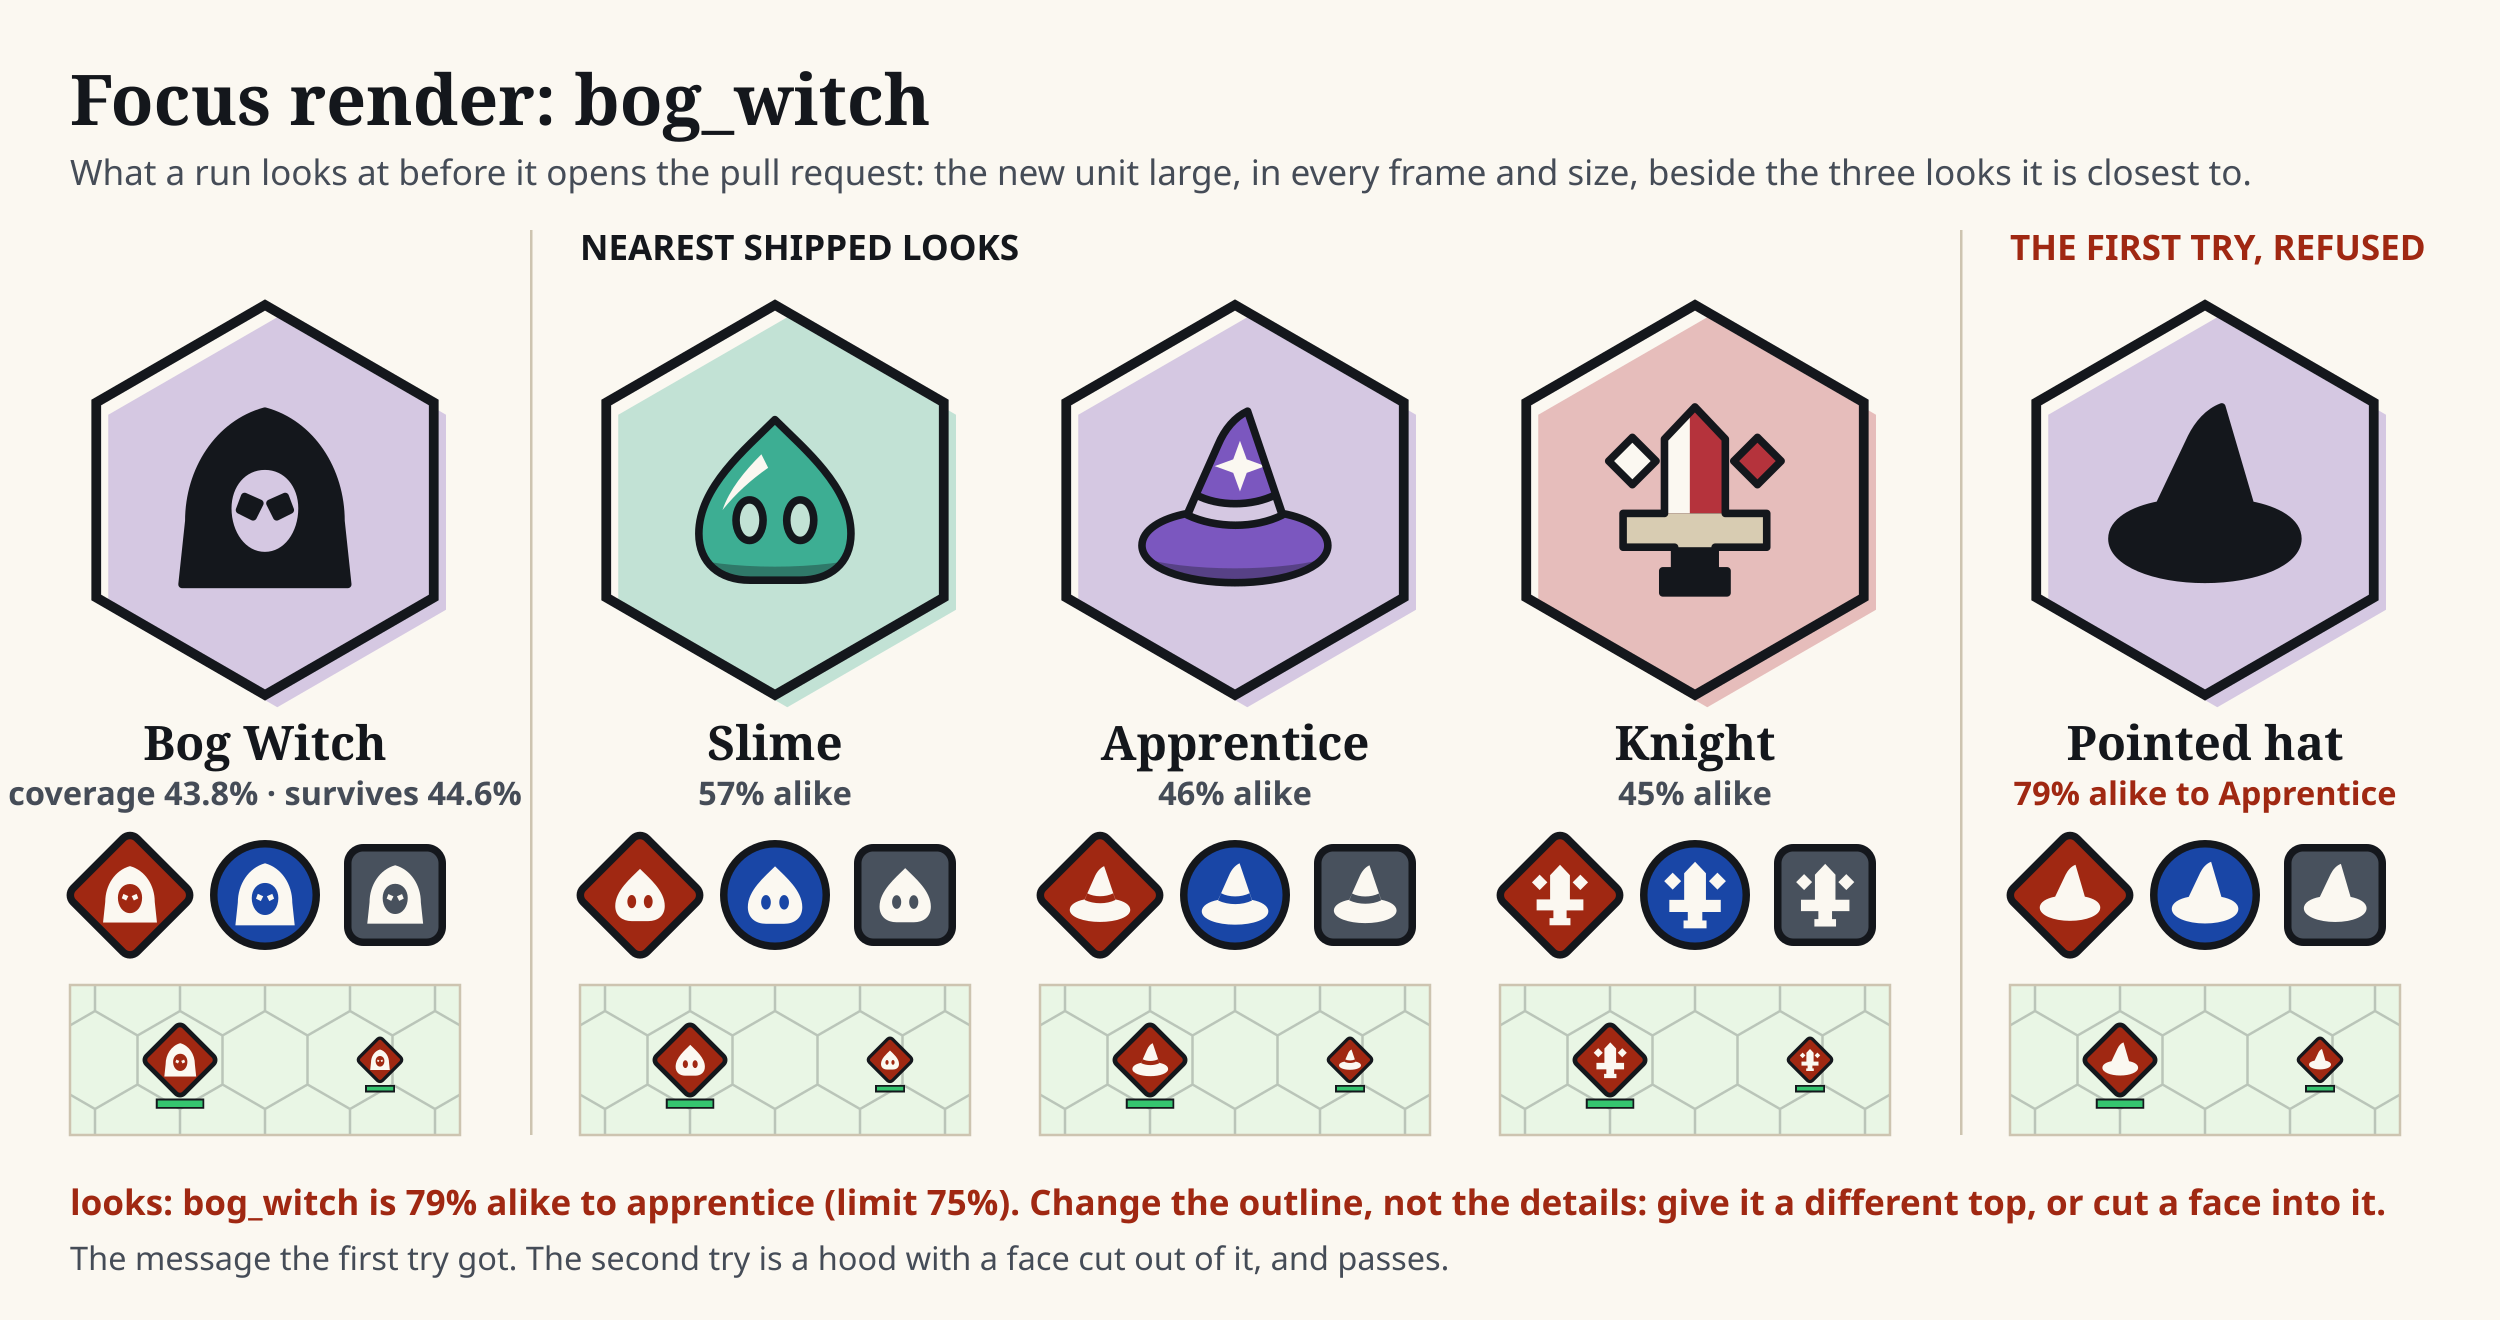
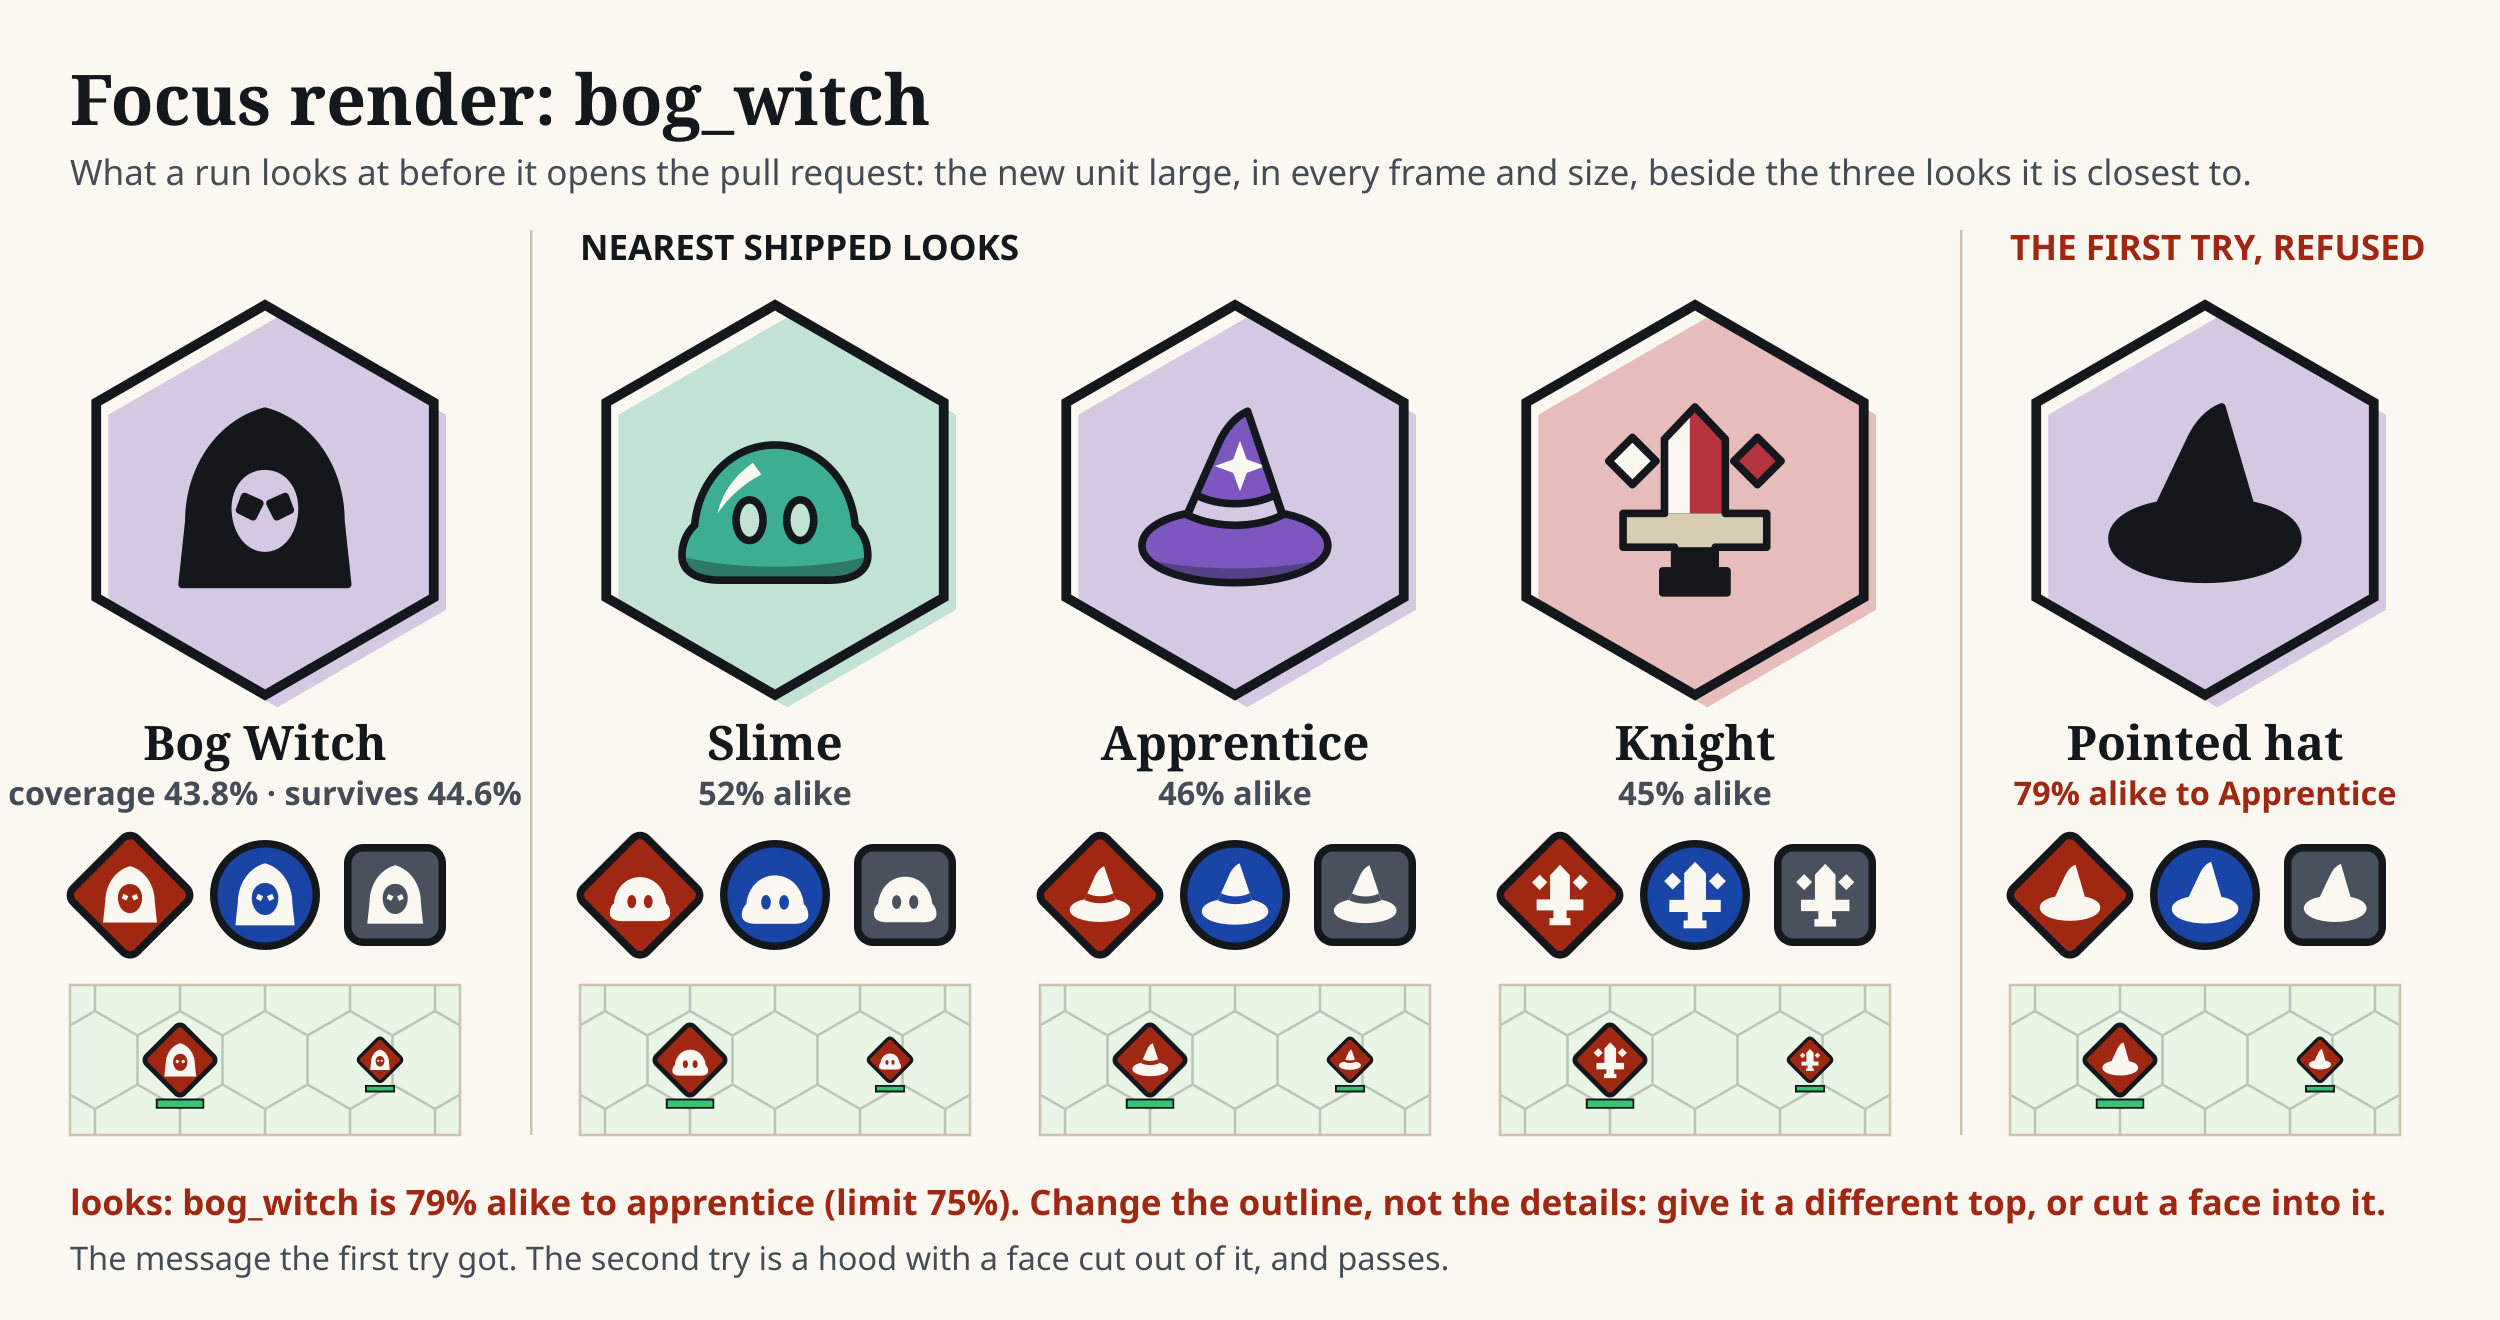
<svg xmlns="http://www.w3.org/2000/svg" width="1000" height="528" viewBox="0 0 1000 528">
  <style>.s{font-family:serif;font-weight:700}.b{font-family:sans-serif}.m{font-family:sans-serif;font-weight:500}.h{font-family:sans-serif;font-weight:700;font-stretch:condensed;font-variant-numeric:tabular-nums}.i{font-family:serif;font-style:italic}</style>
  <rect width="1000" height="528" fill="#FBF8F1" />
  <text x="28" y="50" class="s" font-size="28" fill="#14171C">Focus render: bog_witch</text>
  <text x="28" y="74" class="b" font-size="14" fill="#454C57">What a run looks at before it opens the pull request: the new unit large, in every frame and size, beside the three looks it is closest to.</text>
  <path d="M178.4 243.9L178.4 165.9L110.9 126.9L43.3 165.9L43.3 243.9L110.9 282.9Z" fill="#D5C8E2" />
  <g transform="translate(65.4 159.4) scale(3.38)">
    <path d="M12 1.5 C17.5 3 21 8.5 21 14.5 L21.8 22 L2.2 22 L3 14.5 C3 8.5 6.5 3 12 1.5 Z M12 8 C14.6 8 16.4 10.2 16.4 13 C16.4 16 14.6 18.6 12 18.6 C9.4 18.6 7.6 16 7.6 13 C7.6 10.2 9.4 8 12 8 Z M9.6 11.6 L11.4 12.4 L10.6 14 L9 13.2 Z M14.4 11.6 L15 13.2 L13.4 14 L12.6 12.4 Z" fill="#14171C" fill-rule="evenodd" />
    <path d="M12 1.5 C17.5 3 21 8.5 21 14.5 L21.8 22 L2.2 22 L3 14.5 C3 8.5 6.5 3 12 1.5 Z M12 8 C14.6 8 16.4 10.2 16.4 13 C16.4 16 14.6 18.6 12 18.6 C9.4 18.6 7.6 16 7.6 13 C7.6 10.2 9.4 8 12 8 Z M9.6 11.6 L11.4 12.4 L10.6 14 L9 13.2 Z M14.4 11.6 L15 13.2 L13.4 14 L12.6 12.4 Z" fill="none" stroke="#14171C" stroke-width=".9" stroke-linejoin="round" />
  </g>
  <path d="M173.5 239L173.5 161L106 122L38.5 161L38.5 239L106 278Z" fill="none" stroke="#14171C" stroke-width="3.9" />
  <text x="106" y="304" class="s" font-size="19" fill="#14171C" text-anchor="middle">Bog Witch</text>
  <text x="106" y="322" class="h" font-size="13" fill="#454C57" text-anchor="middle">coverage 43.8% · survives 44.6%</text>
  <rect x="34" y="340" width="36.1" height="36.1" rx="4" transform="rotate(45 52 358)" fill="#A02812" stroke="#14171C" stroke-width="3" />
  <path d="M12 1.5 C17.5 3 21 8.5 21 14.5 L21.8 22 L2.2 22 L3 14.5 C3 8.5 6.5 3 12 1.5 Z M12 8 C14.6 8 16.4 10.2 16.4 13 C16.4 16 14.6 18.6 12 18.6 C9.4 18.6 7.6 16 7.6 13 C7.6 10.2 9.4 8 12 8 Z M9.6 11.6 L11.4 12.4 L10.6 14 L9 13.2 Z M14.4 11.6 L15 13.2 L13.4 14 L12.6 12.4 Z" transform="translate(38.8 344.8) scale(1.1)" fill="#FBF8F1" fill-rule="evenodd" />
  <circle cx="106" cy="358" r="20.5" fill="#1946A6" stroke="#14171C" stroke-width="3" />
  <path d="M12 1.5 C17.5 3 21 8.5 21 14.5 L21.8 22 L2.2 22 L3 14.5 C3 8.5 6.5 3 12 1.5 Z M12 8 C14.6 8 16.4 10.2 16.4 13 C16.4 16 14.6 18.6 12 18.6 C9.4 18.6 7.6 16 7.6 13 C7.6 10.2 9.4 8 12 8 Z M9.6 11.6 L11.4 12.4 L10.6 14 L9 13.2 Z M14.4 11.6 L15 13.2 L13.4 14 L12.6 12.4 Z" transform="translate(91.5 343.5) scale(1.21)" fill="#FBF8F1" fill-rule="evenodd" />
  <rect x="139.1" y="339.1" width="37.8" height="37.8" rx="6.2" fill="#48515D" stroke="#14171C" stroke-width="3" />
  <path d="M12 1.5 C17.5 3 21 8.5 21 14.5 L21.8 22 L2.2 22 L3 14.5 C3 8.5 6.5 3 12 1.5 Z M12 8 C14.6 8 16.4 10.2 16.4 13 C16.4 16 14.6 18.6 12 18.6 C9.4 18.6 7.6 16 7.6 13 C7.6 10.2 9.4 8 12 8 Z M9.6 11.6 L11.4 12.4 L10.6 14 L9 13.2 Z M14.4 11.6 L15 13.2 L13.4 14 L12.6 12.4 Z" transform="translate(144.4 344.4) scale(1.14)" fill="#FBF8F1" fill-rule="evenodd" />
  <clipPath id="fbog_witch">
    <rect x="28" y="394" width="156" height="60" />
  </clipPath>
  <g clip-path="url(#fbog_witch)">
    <rect x="28" y="394" width="156" height="60" fill="#E9F6E5" />
    <path d="M21 374.9l0 -19.6l-17 -9.8l-17 9.8M21 433.8l0 -19.6l-17 -9.8l-17 9.8M38 404.4l0 -19.7l-17 -9.8l-17 9.8M55 374.9l0 -19.6l-17 -9.8l-17 9.8M21 492.7l0 -19.6l-17 -9.8l-17 9.8M38 463.3l0 -19.7l-17 -9.8l-17 9.8M55 433.8l0 -19.6l-17 -9.8l-17 9.8M72 404.4l0 -19.7l-17 -9.8l-17 9.8M89 374.9l0 -19.6l-17 -9.8l-17 9.8M55 492.7l0 -19.6l-17 -9.8l-17 9.8M72 463.3l0 -19.7l-17 -9.8l-17 9.8M89 433.8l0 -19.6l-17 -9.8l-17 9.8M106 404.4l0 -19.7l-17 -9.8l-17 9.8M123 374.9l0 -19.6l-17 -9.8l-17 9.8M89 492.7l0 -19.6l-17 -9.8l-17 9.8M106 463.3l0 -19.7l-17 -9.8l-17 9.8M123 433.8l0 -19.6l-17 -9.8l-17 9.8M140 404.4l0 -19.7l-17 -9.8l-17 9.8M157 374.9l0 -19.6l-17 -9.8l-17 9.8M123 492.7l0 -19.6l-17 -9.8l-17 9.8M140 463.3l0 -19.7l-17 -9.8l-17 9.8M157 433.8l0 -19.6l-17 -9.8l-17 9.8M174 404.4l0 -19.7l-17 -9.8l-17 9.8M191 374.9l0 -19.6l-17 -9.8l-17 9.8M157 492.7l0 -19.6l-17 -9.8l-17 9.8M174 463.3l0 -19.7l-17 -9.8l-17 9.8M191 433.8l0 -19.6l-17 -9.8l-17 9.8M208 404.4l0 -19.7l-17 -9.8l-17 9.8M225 374.9l0 -19.6l-17 -9.8l-17 9.8M191 492.7l0 -19.6l-17 -9.8l-17 9.8M208 463.3l0 -19.7l-17 -9.8l-17 9.8M225 433.8l0 -19.6l-17 -9.8l-17 9.8M225 492.7l0 -19.6l-17 -9.8l-17 9.8" fill="none" stroke="#14171C" stroke-opacity="0.22" stroke-width="1" />
    <rect x="61.4" y="413.4" width="21.2" height="21.2" rx="2.3" transform="rotate(45 72 424)" fill="#A02812" stroke="#14171C" stroke-width="1.9" />
    <path d="M12 1.5 C17.5 3 21 8.5 21 14.5 L21.8 22 L2.2 22 L3 14.5 C3 8.5 6.5 3 12 1.5 Z M12 8 C14.6 8 16.4 10.2 16.4 13 C16.4 16 14.6 18.6 12 18.6 C9.4 18.6 7.6 16 7.6 13 C7.6 10.2 9.4 8 12 8 Z M9.6 11.6 L11.4 12.4 L10.6 14 L9 13.2 Z M14.4 11.6 L15 13.2 L13.4 14 L12.6 12.4 Z" transform="translate(64.3 416.3) scale(0.65)" fill="#FBF8F1" fill-rule="evenodd" />
    <rect x="62.3" y="439.4" width="19.4" height="4.1" fill="#14171C" />
    <rect x="63.1" y="440.2" width="17.9" height="2.6" fill="#35C46F" />
    <rect x="145.4" y="417.4" width="13.1" height="13.1" rx="1.4" transform="rotate(45 152 424)" fill="#A02812" stroke="#14171C" stroke-width="1.3" />
    <path d="M12 1.5 C17.5 3 21 8.5 21 14.5 L21.8 22 L2.2 22 L3 14.5 C3 8.5 6.5 3 12 1.5 Z M12 8 C14.6 8 16.4 10.2 16.4 13 C16.4 16 14.6 18.6 12 18.6 C9.4 18.6 7.6 16 7.6 13 C7.6 10.2 9.4 8 12 8 Z M9.6 11.6 L11.4 12.4 L10.6 14 L9 13.2 Z M14.4 11.6 L15 13.2 L13.4 14 L12.6 12.4 Z" transform="translate(147.2 419.2) scale(0.4)" fill="#FBF8F1" fill-rule="evenodd" />
    <rect x="146" y="434" width="12" height="3" fill="#14171C" />
    <rect x="146.8" y="434.7" width="10.5" height="1.5" fill="#35C46F" />
  </g>
  <rect x="28" y="394" width="156" height="60" fill="none" stroke="#CDC4B0" />
  <rect x="212" y="92" width="1" height="362" fill="#CDC4B0" />
  <text x="232" y="104" class="h" font-size="14" fill="#14171C">NEAREST SHIPPED LOOKS</text>
  <path d="M382.4 243.9L382.4 165.9L314.9 126.9L247.3 165.9L247.3 243.9L314.9 282.9Z" fill="#C2E2D5" />
  <g transform="translate(269.4 159.4) scale(3.38)">
-     <path d="M12 2.5 C15.5 6 21 10.5 21 16 C21 19.5 18.5 21.5 15 21.5 L9 21.5 C5.5 21.5 3 19.5 3 16 C3 10.5 8.5 6 12 2.5 Z M9 12 C10 12 10.6 13.2 10.6 14.4 C10.6 15.6 10 16.8 9 16.8 C8 16.8 7.4 15.6 7.4 14.4 C7.4 13.2 8 12 9 12 Z M15 12 C16 12 16.6 13.2 16.6 14.4 C16.6 15.6 16 16.8 15 16.8 C14 16.8 13.4 15.6 13.4 14.4 C13.4 13.2 14 12 15 12 Z" fill="#14171C" fill-rule="evenodd" />
+     <path d="M12 5.5 C17 5.5 21 9.5 21.5 15 C22.6 16 23 17.4 23 18.6 C23 20.6 21 21.5 18.5 21.5 L5.5 21.5 C3 21.5 1 20.6 1 18.6 C1 17.4 1.4 16 2.5 15 C3 9.5 7 5.5 12 5.5 Z M9 12 C10 12 10.6 13.2 10.6 14.4 C10.6 15.6 10 16.8 9 16.8 C8 16.8 7.4 15.6 7.4 14.4 C7.4 13.2 8 12 9 12 Z M15 12 C16 12 16.6 13.2 16.6 14.4 C16.6 15.6 16 16.8 15 16.8 C14 16.8 13.4 15.6 13.4 14.4 C13.4 13.2 14 12 15 12 Z" fill="#14171C" fill-rule="evenodd" />
    <clipPath id="g18">
-       <path d="M12 2.5 C15.5 6 21 10.5 21 16 C21 19.5 18.5 21.5 15 21.5 L9 21.5 C5.5 21.5 3 19.5 3 16 C3 10.5 8.5 6 12 2.5 Z M9 12 C10 12 10.6 13.2 10.6 14.4 C10.6 15.6 10 16.8 9 16.8 C8 16.8 7.4 15.6 7.4 14.4 C7.4 13.2 8 12 9 12 Z M15 12 C16 12 16.6 13.2 16.6 14.4 C16.6 15.6 16 16.8 15 16.8 C14 16.8 13.4 15.6 13.4 14.4 C13.4 13.2 14 12 15 12 Z" clip-rule="evenodd" />
+       <path d="M12 5.5 C17 5.5 21 9.5 21.5 15 C22.6 16 23 17.4 23 18.6 C23 20.6 21 21.5 18.5 21.5 L5.5 21.5 C3 21.5 1 20.6 1 18.6 C1 17.4 1.4 16 2.5 15 C3 9.5 7 5.5 12 5.5 Z M9 12 C10 12 10.6 13.2 10.6 14.4 C10.6 15.6 10 16.8 9 16.8 C8 16.8 7.4 15.6 7.4 14.4 C7.4 13.2 8 12 9 12 Z M15 12 C16 12 16.6 13.2 16.6 14.4 C16.6 15.6 16 16.8 15 16.8 C14 16.8 13.4 15.6 13.4 14.4 C13.4 13.2 14 12 15 12 Z" clip-rule="evenodd" />
    </clipPath>
    <g clip-path="url(#g18)">
      <path d="M0 0 L24 0 L24 24 L0 24 Z" fill="#3DAE93" />
      <path d="M0 18.4 C6 20.4 18 20.4 24 18.4 L24 24 L0 24 Z" fill="#2F7969" />
-       <path d="M10.4 6.6 C8.4 8.6 6.6 10.8 5.8 13.2 C7.4 11.2 9.2 9.6 11.2 8.2 Z" fill="#FBF8F1" />
+       <path d="M9.4 7.6 C7.4 9 5.8 11 5.2 13.6 C6.6 11.6 8.4 10 10.4 9 Z" fill="#FBF8F1" />
    </g>
-     <path d="M12 2.5 C15.5 6 21 10.5 21 16 C21 19.5 18.5 21.5 15 21.5 L9 21.5 C5.5 21.5 3 19.5 3 16 C3 10.5 8.5 6 12 2.5 Z M9 12 C10 12 10.6 13.2 10.6 14.4 C10.6 15.6 10 16.8 9 16.8 C8 16.8 7.4 15.6 7.4 14.4 C7.4 13.2 8 12 9 12 Z M15 12 C16 12 16.6 13.2 16.6 14.4 C16.6 15.6 16 16.8 15 16.8 C14 16.8 13.4 15.6 13.4 14.4 C13.4 13.2 14 12 15 12 Z" fill="none" stroke="#14171C" stroke-width=".9" stroke-linejoin="round" />
+     <path d="M12 5.5 C17 5.5 21 9.5 21.5 15 C22.6 16 23 17.4 23 18.6 C23 20.6 21 21.5 18.5 21.5 L5.5 21.5 C3 21.5 1 20.6 1 18.6 C1 17.4 1.4 16 2.5 15 C3 9.5 7 5.5 12 5.5 Z M9 12 C10 12 10.6 13.2 10.6 14.4 C10.6 15.6 10 16.8 9 16.8 C8 16.8 7.4 15.6 7.4 14.4 C7.4 13.2 8 12 9 12 Z M15 12 C16 12 16.6 13.2 16.6 14.4 C16.6 15.6 16 16.8 15 16.8 C14 16.8 13.4 15.6 13.4 14.4 C13.4 13.2 14 12 15 12 Z" fill="none" stroke="#14171C" stroke-width=".9" stroke-linejoin="round" />
  </g>
  <path d="M377.5 239L377.5 161L310 122L242.5 161L242.5 239L310 278Z" fill="none" stroke="#14171C" stroke-width="3.9" />
  <text x="310" y="304" class="s" font-size="19" fill="#14171C" text-anchor="middle">Slime</text>
-   <text x="310" y="322" class="h" font-size="13" fill="#454C57" text-anchor="middle">57% alike</text>
+   <text x="310" y="322" class="h" font-size="13" fill="#454C57" text-anchor="middle">52% alike</text>
  <rect x="238" y="340" width="36.1" height="36.1" rx="4" transform="rotate(45 256 358)" fill="#A02812" stroke="#14171C" stroke-width="3" />
-   <path d="M12 2.5 C15.5 6 21 10.5 21 16 C21 19.5 18.5 21.5 15 21.5 L9 21.5 C5.5 21.5 3 19.5 3 16 C3 10.5 8.5 6 12 2.5 Z M9 12 C10 12 10.6 13.2 10.6 14.4 C10.6 15.6 10 16.8 9 16.8 C8 16.8 7.4 15.6 7.4 14.4 C7.4 13.2 8 12 9 12 Z M15 12 C16 12 16.6 13.2 16.6 14.4 C16.6 15.6 16 16.8 15 16.8 C14 16.8 13.4 15.6 13.4 14.4 C13.4 13.2 14 12 15 12 Z" transform="translate(242.8 344.8) scale(1.1)" fill="#FBF8F1" fill-rule="evenodd" />
+   <path d="M12 5.5 C17 5.5 21 9.5 21.5 15 C22.6 16 23 17.4 23 18.6 C23 20.6 21 21.5 18.5 21.5 L5.5 21.5 C3 21.5 1 20.6 1 18.6 C1 17.4 1.4 16 2.5 15 C3 9.5 7 5.5 12 5.5 Z M9 12 C10 12 10.6 13.2 10.6 14.4 C10.6 15.6 10 16.8 9 16.8 C8 16.8 7.4 15.6 7.4 14.4 C7.4 13.2 8 12 9 12 Z M15 12 C16 12 16.6 13.2 16.6 14.4 C16.6 15.6 16 16.8 15 16.8 C14 16.8 13.4 15.6 13.4 14.4 C13.4 13.2 14 12 15 12 Z" transform="translate(242.8 344.8) scale(1.1)" fill="#FBF8F1" fill-rule="evenodd" />
  <circle cx="310" cy="358" r="20.5" fill="#1946A6" stroke="#14171C" stroke-width="3" />
-   <path d="M12 2.5 C15.5 6 21 10.5 21 16 C21 19.5 18.5 21.5 15 21.5 L9 21.5 C5.5 21.5 3 19.5 3 16 C3 10.5 8.5 6 12 2.5 Z M9 12 C10 12 10.6 13.2 10.6 14.4 C10.6 15.6 10 16.8 9 16.8 C8 16.8 7.4 15.6 7.4 14.4 C7.4 13.2 8 12 9 12 Z M15 12 C16 12 16.6 13.2 16.6 14.4 C16.6 15.6 16 16.8 15 16.8 C14 16.8 13.4 15.6 13.4 14.4 C13.4 13.2 14 12 15 12 Z" transform="translate(295.5 343.5) scale(1.21)" fill="#FBF8F1" fill-rule="evenodd" />
+   <path d="M12 5.5 C17 5.5 21 9.5 21.5 15 C22.6 16 23 17.4 23 18.6 C23 20.6 21 21.5 18.5 21.5 L5.5 21.5 C3 21.5 1 20.6 1 18.6 C1 17.4 1.4 16 2.5 15 C3 9.5 7 5.5 12 5.5 Z M9 12 C10 12 10.6 13.2 10.6 14.4 C10.6 15.6 10 16.8 9 16.8 C8 16.8 7.4 15.6 7.4 14.4 C7.4 13.2 8 12 9 12 Z M15 12 C16 12 16.6 13.2 16.6 14.4 C16.6 15.6 16 16.8 15 16.8 C14 16.8 13.4 15.6 13.4 14.4 C13.4 13.2 14 12 15 12 Z" transform="translate(295.5 343.5) scale(1.21)" fill="#FBF8F1" fill-rule="evenodd" />
  <rect x="343.1" y="339.1" width="37.8" height="37.8" rx="6.2" fill="#48515D" stroke="#14171C" stroke-width="3" />
-   <path d="M12 2.5 C15.5 6 21 10.5 21 16 C21 19.5 18.5 21.5 15 21.5 L9 21.5 C5.5 21.5 3 19.5 3 16 C3 10.5 8.5 6 12 2.5 Z M9 12 C10 12 10.6 13.2 10.6 14.4 C10.6 15.6 10 16.8 9 16.8 C8 16.8 7.4 15.6 7.4 14.4 C7.4 13.2 8 12 9 12 Z M15 12 C16 12 16.6 13.2 16.6 14.4 C16.6 15.6 16 16.8 15 16.8 C14 16.8 13.4 15.6 13.4 14.4 C13.4 13.2 14 12 15 12 Z" transform="translate(348.4 344.4) scale(1.14)" fill="#FBF8F1" fill-rule="evenodd" />
+   <path d="M12 5.5 C17 5.5 21 9.5 21.5 15 C22.6 16 23 17.4 23 18.6 C23 20.6 21 21.5 18.5 21.5 L5.5 21.5 C3 21.5 1 20.6 1 18.6 C1 17.4 1.4 16 2.5 15 C3 9.5 7 5.5 12 5.5 Z M9 12 C10 12 10.6 13.2 10.6 14.4 C10.6 15.6 10 16.8 9 16.8 C8 16.8 7.4 15.6 7.4 14.4 C7.4 13.2 8 12 9 12 Z M15 12 C16 12 16.6 13.2 16.6 14.4 C16.6 15.6 16 16.8 15 16.8 C14 16.8 13.4 15.6 13.4 14.4 C13.4 13.2 14 12 15 12 Z" transform="translate(348.4 344.4) scale(1.14)" fill="#FBF8F1" fill-rule="evenodd" />
  <clipPath id="fslime">
    <rect x="232" y="394" width="156" height="60" />
  </clipPath>
  <g clip-path="url(#fslime)">
    <rect x="232" y="394" width="156" height="60" fill="#E9F6E5" />
    <path d="M225 374.9l0 -19.6l-17 -9.8l-17 9.8M225 433.8l0 -19.6l-17 -9.8l-17 9.8M242 404.4l0 -19.7l-17 -9.8l-17 9.8M259 374.9l0 -19.6l-17 -9.8l-17 9.8M225 492.7l0 -19.6l-17 -9.8l-17 9.8M242 463.3l0 -19.7l-17 -9.8l-17 9.8M259 433.8l0 -19.6l-17 -9.8l-17 9.8M276 404.4l0 -19.7l-17 -9.8l-17 9.8M293 374.9l0 -19.6l-17 -9.8l-17 9.8M259 492.7l0 -19.6l-17 -9.8l-17 9.8M276 463.3l0 -19.7l-17 -9.8l-17 9.8M293 433.8l0 -19.6l-17 -9.8l-17 9.8M310 404.4l0 -19.7l-17 -9.8l-17 9.8M327 374.9l0 -19.6l-17 -9.8l-17 9.8M293 492.7l0 -19.6l-17 -9.8l-17 9.8M310 463.3l0 -19.7l-17 -9.8l-17 9.8M327 433.8l0 -19.6l-17 -9.8l-17 9.8M344 404.4l0 -19.7l-17 -9.8l-17 9.8M361 374.9l0 -19.6l-17 -9.8l-17 9.8M327 492.7l0 -19.6l-17 -9.8l-17 9.8M344 463.3l0 -19.7l-17 -9.8l-17 9.8M361 433.8l0 -19.6l-17 -9.8l-17 9.8M378 404.4l0 -19.7l-17 -9.8l-17 9.8M395 374.9l0 -19.6l-17 -9.8l-17 9.8M361 492.7l0 -19.6l-17 -9.8l-17 9.8M378 463.3l0 -19.7l-17 -9.8l-17 9.8M395 433.8l0 -19.6l-17 -9.8l-17 9.8M412 404.4l0 -19.7l-17 -9.8l-17 9.8M429 374.9l0 -19.6l-17 -9.8l-17 9.8M395 492.7l0 -19.6l-17 -9.8l-17 9.8M412 463.3l0 -19.7l-17 -9.8l-17 9.8M429 433.8l0 -19.6l-17 -9.8l-17 9.8M429 492.7l0 -19.6l-17 -9.8l-17 9.8" fill="none" stroke="#14171C" stroke-opacity="0.22" stroke-width="1" />
    <rect x="265.4" y="413.4" width="21.2" height="21.2" rx="2.3" transform="rotate(45 276 424)" fill="#A02812" stroke="#14171C" stroke-width="1.9" />
-     <path d="M12 2.5 C15.5 6 21 10.5 21 16 C21 19.5 18.5 21.5 15 21.5 L9 21.5 C5.5 21.5 3 19.5 3 16 C3 10.5 8.5 6 12 2.5 Z M9 12 C10 12 10.6 13.2 10.6 14.4 C10.6 15.6 10 16.8 9 16.8 C8 16.8 7.4 15.6 7.4 14.4 C7.4 13.2 8 12 9 12 Z M15 12 C16 12 16.6 13.2 16.6 14.4 C16.6 15.6 16 16.8 15 16.8 C14 16.8 13.4 15.6 13.4 14.4 C13.4 13.2 14 12 15 12 Z" transform="translate(268.3 416.3) scale(0.65)" fill="#FBF8F1" fill-rule="evenodd" />
+     <path d="M12 5.5 C17 5.5 21 9.5 21.5 15 C22.6 16 23 17.4 23 18.6 C23 20.6 21 21.5 18.5 21.5 L5.5 21.5 C3 21.5 1 20.6 1 18.6 C1 17.4 1.4 16 2.5 15 C3 9.5 7 5.5 12 5.5 Z M9 12 C10 12 10.6 13.2 10.6 14.4 C10.6 15.6 10 16.8 9 16.8 C8 16.8 7.4 15.6 7.4 14.4 C7.4 13.2 8 12 9 12 Z M15 12 C16 12 16.6 13.2 16.6 14.4 C16.6 15.6 16 16.8 15 16.8 C14 16.8 13.4 15.6 13.4 14.4 C13.4 13.2 14 12 15 12 Z" transform="translate(268.3 416.3) scale(0.65)" fill="#FBF8F1" fill-rule="evenodd" />
    <rect x="266.3" y="439.4" width="19.4" height="4.1" fill="#14171C" />
    <rect x="267.1" y="440.2" width="17.9" height="2.6" fill="#35C46F" />
    <rect x="349.4" y="417.4" width="13.1" height="13.1" rx="1.4" transform="rotate(45 356 424)" fill="#A02812" stroke="#14171C" stroke-width="1.3" />
-     <path d="M12 2.5 C15.5 6 21 10.5 21 16 C21 19.5 18.5 21.5 15 21.5 L9 21.5 C5.5 21.5 3 19.5 3 16 C3 10.5 8.5 6 12 2.5 Z M9 12 C10 12 10.6 13.2 10.6 14.4 C10.6 15.6 10 16.8 9 16.8 C8 16.8 7.4 15.6 7.4 14.4 C7.4 13.2 8 12 9 12 Z M15 12 C16 12 16.6 13.2 16.6 14.4 C16.6 15.6 16 16.8 15 16.8 C14 16.8 13.4 15.6 13.4 14.4 C13.4 13.2 14 12 15 12 Z" transform="translate(351.2 419.2) scale(0.4)" fill="#FBF8F1" fill-rule="evenodd" />
+     <path d="M12 5.5 C17 5.5 21 9.5 21.5 15 C22.6 16 23 17.4 23 18.6 C23 20.6 21 21.5 18.5 21.5 L5.5 21.5 C3 21.5 1 20.6 1 18.6 C1 17.4 1.4 16 2.5 15 C3 9.5 7 5.5 12 5.5 Z M9 12 C10 12 10.6 13.2 10.6 14.4 C10.6 15.6 10 16.8 9 16.8 C8 16.8 7.4 15.6 7.4 14.4 C7.4 13.2 8 12 9 12 Z M15 12 C16 12 16.6 13.2 16.6 14.4 C16.6 15.6 16 16.8 15 16.8 C14 16.8 13.4 15.6 13.4 14.4 C13.4 13.2 14 12 15 12 Z" transform="translate(351.2 419.2) scale(0.4)" fill="#FBF8F1" fill-rule="evenodd" />
    <rect x="350" y="434" width="12" height="3" fill="#14171C" />
    <rect x="350.8" y="434.7" width="10.5" height="1.5" fill="#35C46F" />
  </g>
  <rect x="232" y="394" width="156" height="60" fill="none" stroke="#CDC4B0" />
  <path d="M566.4 243.9L566.4 165.9L498.9 126.9L431.3 165.9L431.3 243.9L498.9 282.9Z" fill="#D5C8E2" />
  <g transform="translate(453.4 159.4) scale(3.38)">
    <path d="M13.5 1.5 L17.6 13.6 C20.8 14.2 23 15.6 23 17.4 C23 20 18 21.8 12 21.8 C6 21.8 1 20 1 17.4 C1 15.6 3.2 14.2 6.4 13.6 L10 5.5 C10.8 3.6 12 2.2 13.5 1.5 Z M7.4 11.4 C10 12.8 14 12.8 16.8 11.4 L17.6 13.8 C14.4 15.4 9.8 15.4 6.4 13.8 Z" fill="#14171C" fill-rule="evenodd" />
    <clipPath id="g19">
      <path d="M13.5 1.5 L17.6 13.6 C20.8 14.2 23 15.6 23 17.4 C23 20 18 21.8 12 21.8 C6 21.8 1 20 1 17.4 C1 15.6 3.2 14.2 6.4 13.6 L10 5.5 C10.8 3.6 12 2.2 13.5 1.5 Z M7.4 11.4 C10 12.8 14 12.8 16.8 11.4 L17.6 13.8 C14.4 15.4 9.8 15.4 6.4 13.8 Z" clip-rule="evenodd" />
    </clipPath>
    <g clip-path="url(#g19)">
      <path d="M0 0 L24 0 L24 24 L0 24 Z" fill="#7B57BF" />
      <path d="M0 18.6 C6 20.6 18 20.6 24 18.6 L24 24 L0 24 Z" fill="#574186" />
      <path d="M12.6 5 L13.4 7.2 L15.6 8 L13.4 8.8 L12.6 11 L11.8 8.8 L9.6 8 L11.8 7.2 Z" fill="#FBF8F1" />
    </g>
    <path d="M13.5 1.5 L17.6 13.6 C20.8 14.2 23 15.6 23 17.4 C23 20 18 21.8 12 21.8 C6 21.8 1 20 1 17.4 C1 15.6 3.2 14.2 6.4 13.6 L10 5.5 C10.8 3.6 12 2.2 13.5 1.5 Z M7.4 11.4 C10 12.8 14 12.8 16.8 11.4 L17.6 13.8 C14.4 15.4 9.8 15.4 6.4 13.8 Z" fill="none" stroke="#14171C" stroke-width=".9" stroke-linejoin="round" />
  </g>
  <path d="M561.5 239L561.5 161L494 122L426.5 161L426.5 239L494 278Z" fill="none" stroke="#14171C" stroke-width="3.9" />
  <text x="494" y="304" class="s" font-size="19" fill="#14171C" text-anchor="middle">Apprentice</text>
  <text x="494" y="322" class="h" font-size="13" fill="#454C57" text-anchor="middle">46% alike</text>
  <rect x="422" y="340" width="36.1" height="36.1" rx="4" transform="rotate(45 440 358)" fill="#A02812" stroke="#14171C" stroke-width="3" />
  <path d="M13.5 1.5 L17.6 13.6 C20.8 14.2 23 15.6 23 17.4 C23 20 18 21.8 12 21.8 C6 21.8 1 20 1 17.4 C1 15.6 3.2 14.2 6.4 13.6 L10 5.5 C10.8 3.6 12 2.2 13.5 1.5 Z M7.4 11.4 C10 12.8 14 12.8 16.8 11.4 L17.6 13.8 C14.4 15.4 9.8 15.4 6.4 13.8 Z" transform="translate(426.8 344.8) scale(1.1)" fill="#FBF8F1" fill-rule="evenodd" />
  <circle cx="494" cy="358" r="20.5" fill="#1946A6" stroke="#14171C" stroke-width="3" />
  <path d="M13.5 1.5 L17.6 13.6 C20.8 14.2 23 15.6 23 17.4 C23 20 18 21.8 12 21.8 C6 21.8 1 20 1 17.4 C1 15.6 3.2 14.2 6.4 13.6 L10 5.5 C10.8 3.6 12 2.2 13.5 1.5 Z M7.4 11.4 C10 12.8 14 12.8 16.8 11.4 L17.6 13.8 C14.4 15.4 9.8 15.4 6.4 13.8 Z" transform="translate(479.5 343.5) scale(1.21)" fill="#FBF8F1" fill-rule="evenodd" />
  <rect x="527.1" y="339.1" width="37.8" height="37.8" rx="6.2" fill="#48515D" stroke="#14171C" stroke-width="3" />
  <path d="M13.5 1.5 L17.6 13.6 C20.8 14.2 23 15.6 23 17.4 C23 20 18 21.8 12 21.8 C6 21.8 1 20 1 17.4 C1 15.6 3.2 14.2 6.4 13.6 L10 5.5 C10.8 3.6 12 2.2 13.5 1.5 Z M7.4 11.4 C10 12.8 14 12.8 16.8 11.4 L17.6 13.8 C14.4 15.4 9.8 15.4 6.4 13.8 Z" transform="translate(532.4 344.4) scale(1.14)" fill="#FBF8F1" fill-rule="evenodd" />
  <clipPath id="fapprentice">
    <rect x="416" y="394" width="156" height="60" />
  </clipPath>
  <g clip-path="url(#fapprentice)">
    <rect x="416" y="394" width="156" height="60" fill="#E9F6E5" />
    <path d="M409 374.9l0 -19.6l-17 -9.8l-17 9.8M409 433.8l0 -19.6l-17 -9.8l-17 9.8M426 404.4l0 -19.7l-17 -9.8l-17 9.8M443 374.9l0 -19.6l-17 -9.8l-17 9.8M409 492.7l0 -19.6l-17 -9.8l-17 9.8M426 463.3l0 -19.7l-17 -9.8l-17 9.8M443 433.8l0 -19.6l-17 -9.8l-17 9.8M460 404.4l0 -19.7l-17 -9.8l-17 9.8M477 374.9l0 -19.6l-17 -9.8l-17 9.8M443 492.7l0 -19.6l-17 -9.8l-17 9.8M460 463.3l0 -19.7l-17 -9.8l-17 9.8M477 433.8l0 -19.6l-17 -9.8l-17 9.8M494 404.4l0 -19.7l-17 -9.8l-17 9.8M511 374.9l0 -19.6l-17 -9.8l-17 9.8M477 492.7l0 -19.6l-17 -9.8l-17 9.8M494 463.3l0 -19.7l-17 -9.8l-17 9.8M511 433.8l0 -19.6l-17 -9.8l-17 9.8M528 404.4l0 -19.7l-17 -9.8l-17 9.8M545 374.9l0 -19.6l-17 -9.8l-17 9.8M511 492.7l0 -19.6l-17 -9.8l-17 9.8M528 463.3l0 -19.7l-17 -9.8l-17 9.8M545 433.8l0 -19.6l-17 -9.8l-17 9.8M562 404.4l0 -19.7l-17 -9.8l-17 9.8M579 374.9l0 -19.6l-17 -9.8l-17 9.8M545 492.7l0 -19.6l-17 -9.8l-17 9.8M562 463.3l0 -19.7l-17 -9.8l-17 9.8M579 433.8l0 -19.6l-17 -9.8l-17 9.8M596 404.4l0 -19.7l-17 -9.8l-17 9.8M613 374.9l0 -19.6l-17 -9.8l-17 9.8M579 492.7l0 -19.6l-17 -9.8l-17 9.8M596 463.3l0 -19.7l-17 -9.8l-17 9.8M613 433.8l0 -19.6l-17 -9.8l-17 9.8M613 492.7l0 -19.6l-17 -9.8l-17 9.8" fill="none" stroke="#14171C" stroke-opacity="0.22" stroke-width="1" />
    <rect x="449.4" y="413.4" width="21.2" height="21.2" rx="2.3" transform="rotate(45 460 424)" fill="#A02812" stroke="#14171C" stroke-width="1.9" />
    <path d="M13.5 1.5 L17.6 13.6 C20.8 14.2 23 15.6 23 17.4 C23 20 18 21.8 12 21.8 C6 21.8 1 20 1 17.4 C1 15.6 3.2 14.2 6.4 13.6 L10 5.5 C10.8 3.6 12 2.2 13.5 1.5 Z M7.4 11.4 C10 12.8 14 12.8 16.8 11.4 L17.6 13.8 C14.4 15.4 9.8 15.4 6.4 13.8 Z" transform="translate(452.3 416.3) scale(0.65)" fill="#FBF8F1" fill-rule="evenodd" />
    <rect x="450.3" y="439.4" width="19.4" height="4.1" fill="#14171C" />
    <rect x="451.1" y="440.2" width="17.9" height="2.6" fill="#35C46F" />
    <rect x="533.4" y="417.4" width="13.1" height="13.1" rx="1.4" transform="rotate(45 540 424)" fill="#A02812" stroke="#14171C" stroke-width="1.3" />
    <path d="M13.5 1.5 L17.6 13.6 C20.8 14.2 23 15.6 23 17.4 C23 20 18 21.8 12 21.8 C6 21.8 1 20 1 17.4 C1 15.6 3.2 14.2 6.4 13.6 L10 5.5 C10.8 3.6 12 2.2 13.5 1.5 Z M7.4 11.4 C10 12.8 14 12.8 16.8 11.4 L17.6 13.8 C14.4 15.4 9.8 15.4 6.4 13.8 Z" transform="translate(535.2 419.2) scale(0.4)" fill="#FBF8F1" fill-rule="evenodd" />
    <rect x="534" y="434" width="12" height="3" fill="#14171C" />
    <rect x="534.8" y="434.7" width="10.5" height="1.5" fill="#35C46F" />
  </g>
  <rect x="416" y="394" width="156" height="60" fill="none" stroke="#CDC4B0" />
  <path d="M750.4 243.9L750.4 165.9L682.9 126.9L615.3 165.9L615.3 243.9L682.9 282.9Z" fill="#E6BDBB" />
  <g transform="translate(637.4 159.4) scale(3.38)">
    <path d="M12 1 L15.6 4.8 L15.6 13.6 L20.5 13.6 L20.5 17.6 L14.4 17.6 L14.4 20.4 L15.8 20.4 L15.8 23 L8.2 23 L8.2 20.4 L9.6 20.4 L9.6 17.6 L3.5 17.6 L3.5 13.6 L8.4 13.6 L8.4 4.8 Z M4.6 4.6 L7.4 7.4 L4.6 10.2 L1.8 7.4 Z M19.4 4.6 L22.2 7.4 L19.4 10.2 L16.6 7.4 Z" fill="#14171C" fill-rule="evenodd" />
    <clipPath id="g20">
      <path d="M12 1 L15.6 4.8 L15.6 13.6 L20.5 13.6 L20.5 17.6 L14.4 17.6 L14.4 20.4 L15.8 20.4 L15.8 23 L8.2 23 L8.2 20.4 L9.6 20.4 L9.6 17.6 L3.5 17.6 L3.5 13.6 L8.4 13.6 L8.4 4.8 Z M4.6 4.6 L7.4 7.4 L4.6 10.2 L1.8 7.4 Z M19.4 4.6 L22.2 7.4 L19.4 10.2 L16.6 7.4 Z" clip-rule="evenodd" />
    </clipPath>
    <g clip-path="url(#g20)">
      <path d="M0 0 L24 0 L24 13.6 L0 13.6 Z" fill="#B5333C" />
      <path d="M0 0 L11.4 0 L11.4 13.6 L0 13.6 Z" fill="#FBF8F1" />
      <path d="M0 13.6 L24 13.6 L24 17.6 L0 17.6 Z" fill="#D8CCB2" />
    </g>
    <path d="M12 1 L15.6 4.8 L15.6 13.6 L20.5 13.6 L20.5 17.6 L14.4 17.6 L14.4 20.4 L15.8 20.4 L15.8 23 L8.2 23 L8.2 20.4 L9.6 20.4 L9.6 17.6 L3.5 17.6 L3.5 13.6 L8.4 13.6 L8.4 4.8 Z M4.6 4.6 L7.4 7.4 L4.6 10.2 L1.8 7.4 Z M19.4 4.6 L22.2 7.4 L19.4 10.2 L16.6 7.4 Z" fill="none" stroke="#14171C" stroke-width=".9" stroke-linejoin="round" />
  </g>
  <path d="M745.5 239L745.5 161L678 122L610.5 161L610.5 239L678 278Z" fill="none" stroke="#14171C" stroke-width="3.9" />
  <text x="678" y="304" class="s" font-size="19" fill="#14171C" text-anchor="middle">Knight</text>
  <text x="678" y="322" class="h" font-size="13" fill="#454C57" text-anchor="middle">45% alike</text>
  <rect x="606" y="340" width="36.1" height="36.1" rx="4" transform="rotate(45 624 358)" fill="#A02812" stroke="#14171C" stroke-width="3" />
  <path d="M12 1 L15.6 4.8 L15.6 13.6 L20.5 13.6 L20.5 17.6 L14.4 17.6 L14.4 20.4 L15.8 20.4 L15.8 23 L8.2 23 L8.2 20.4 L9.6 20.4 L9.6 17.6 L3.5 17.6 L3.5 13.6 L8.4 13.6 L8.4 4.8 Z M4.6 4.6 L7.4 7.4 L4.6 10.2 L1.8 7.4 Z M19.4 4.6 L22.2 7.4 L19.4 10.2 L16.6 7.4 Z" transform="translate(610.8 344.8) scale(1.1)" fill="#FBF8F1" fill-rule="evenodd" />
  <circle cx="678" cy="358" r="20.5" fill="#1946A6" stroke="#14171C" stroke-width="3" />
  <path d="M12 1 L15.6 4.8 L15.6 13.6 L20.5 13.6 L20.5 17.6 L14.4 17.6 L14.4 20.4 L15.8 20.4 L15.8 23 L8.2 23 L8.2 20.4 L9.6 20.4 L9.6 17.6 L3.5 17.6 L3.5 13.6 L8.4 13.6 L8.4 4.8 Z M4.6 4.6 L7.4 7.4 L4.6 10.2 L1.8 7.4 Z M19.4 4.6 L22.2 7.4 L19.4 10.2 L16.6 7.4 Z" transform="translate(663.5 343.5) scale(1.21)" fill="#FBF8F1" fill-rule="evenodd" />
  <rect x="711.1" y="339.1" width="37.8" height="37.8" rx="6.2" fill="#48515D" stroke="#14171C" stroke-width="3" />
  <path d="M12 1 L15.6 4.8 L15.6 13.6 L20.5 13.6 L20.5 17.6 L14.4 17.6 L14.4 20.4 L15.8 20.4 L15.8 23 L8.2 23 L8.2 20.4 L9.6 20.4 L9.6 17.6 L3.5 17.6 L3.5 13.6 L8.4 13.6 L8.4 4.8 Z M4.6 4.6 L7.4 7.4 L4.6 10.2 L1.8 7.4 Z M19.4 4.6 L22.2 7.4 L19.4 10.2 L16.6 7.4 Z" transform="translate(716.4 344.4) scale(1.14)" fill="#FBF8F1" fill-rule="evenodd" />
  <clipPath id="fknight">
    <rect x="600" y="394" width="156" height="60" />
  </clipPath>
  <g clip-path="url(#fknight)">
    <rect x="600" y="394" width="156" height="60" fill="#E9F6E5" />
    <path d="M593 374.9l0 -19.6l-17 -9.8l-17 9.8M593 433.8l0 -19.6l-17 -9.8l-17 9.8M610 404.4l0 -19.7l-17 -9.8l-17 9.8M627 374.9l0 -19.6l-17 -9.8l-17 9.8M593 492.7l0 -19.6l-17 -9.8l-17 9.8M610 463.3l0 -19.7l-17 -9.8l-17 9.8M627 433.8l0 -19.6l-17 -9.8l-17 9.8M644 404.4l0 -19.7l-17 -9.8l-17 9.8M661 374.9l0 -19.6l-17 -9.8l-17 9.8M627 492.7l0 -19.6l-17 -9.8l-17 9.8M644 463.3l0 -19.7l-17 -9.8l-17 9.8M661 433.8l0 -19.6l-17 -9.8l-17 9.8M678 404.4l0 -19.7l-17 -9.8l-17 9.8M695 374.9l0 -19.6l-17 -9.8l-17 9.8M661 492.7l0 -19.6l-17 -9.8l-17 9.8M678 463.3l0 -19.7l-17 -9.8l-17 9.8M695 433.8l0 -19.6l-17 -9.8l-17 9.8M712 404.4l0 -19.7l-17 -9.8l-17 9.8M729 374.9l0 -19.6l-17 -9.8l-17 9.8M695 492.7l0 -19.6l-17 -9.8l-17 9.8M712 463.3l0 -19.7l-17 -9.8l-17 9.8M729 433.8l0 -19.6l-17 -9.8l-17 9.8M746 404.4l0 -19.7l-17 -9.8l-17 9.8M763 374.9l0 -19.6l-17 -9.8l-17 9.8M729 492.7l0 -19.6l-17 -9.8l-17 9.8M746 463.3l0 -19.7l-17 -9.8l-17 9.8M763 433.8l0 -19.6l-17 -9.8l-17 9.8M780 404.4l0 -19.7l-17 -9.8l-17 9.8M797 374.9l0 -19.6l-17 -9.8l-17 9.8M763 492.7l0 -19.6l-17 -9.8l-17 9.8M780 463.3l0 -19.7l-17 -9.8l-17 9.8M797 433.8l0 -19.6l-17 -9.8l-17 9.8M797 492.7l0 -19.6l-17 -9.8l-17 9.8" fill="none" stroke="#14171C" stroke-opacity="0.22" stroke-width="1" />
    <rect x="633.4" y="413.4" width="21.2" height="21.2" rx="2.3" transform="rotate(45 644 424)" fill="#A02812" stroke="#14171C" stroke-width="1.9" />
    <path d="M12 1 L15.6 4.8 L15.6 13.6 L20.5 13.6 L20.5 17.6 L14.4 17.6 L14.4 20.4 L15.8 20.4 L15.8 23 L8.2 23 L8.2 20.4 L9.6 20.4 L9.6 17.6 L3.5 17.6 L3.5 13.6 L8.4 13.6 L8.4 4.8 Z M4.6 4.6 L7.4 7.4 L4.6 10.2 L1.8 7.4 Z M19.4 4.6 L22.2 7.4 L19.4 10.2 L16.6 7.4 Z" transform="translate(636.3 416.3) scale(0.65)" fill="#FBF8F1" fill-rule="evenodd" />
    <rect x="634.3" y="439.4" width="19.4" height="4.1" fill="#14171C" />
    <rect x="635.1" y="440.2" width="17.9" height="2.6" fill="#35C46F" />
    <rect x="717.4" y="417.4" width="13.1" height="13.1" rx="1.4" transform="rotate(45 724 424)" fill="#A02812" stroke="#14171C" stroke-width="1.3" />
    <path d="M12 1 L15.6 4.8 L15.6 13.6 L20.5 13.6 L20.5 17.6 L14.4 17.6 L14.4 20.4 L15.8 20.4 L15.8 23 L8.2 23 L8.2 20.4 L9.6 20.4 L9.6 17.6 L3.5 17.6 L3.5 13.6 L8.4 13.6 L8.4 4.8 Z M4.6 4.6 L7.4 7.4 L4.6 10.2 L1.8 7.4 Z M19.4 4.6 L22.2 7.4 L19.4 10.2 L16.6 7.4 Z" transform="translate(719.2 419.2) scale(0.4)" fill="#FBF8F1" fill-rule="evenodd" />
    <rect x="718" y="434" width="12" height="3" fill="#14171C" />
    <rect x="718.8" y="434.7" width="10.5" height="1.5" fill="#35C46F" />
  </g>
  <rect x="600" y="394" width="156" height="60" fill="none" stroke="#CDC4B0" />
  <rect x="784" y="92" width="1" height="362" fill="#CDC4B0" />
  <text x="804" y="104" class="h" font-size="14" fill="#A02812">THE FIRST TRY, REFUSED</text>
  <path d="M954.4 243.9L954.4 165.9L886.9 126.9L819.3 165.9L819.3 243.9L886.9 282.9Z" fill="#D5C8E2" />
  <g transform="translate(841.4 159.4) scale(3.38)">
    <path d="M14 1 L17.4 12.6 C20.6 13.2 23 14.6 23 16.6 C23 19.4 18 21.4 12 21.4 C6 21.4 1 19.4 1 16.6 C1 14.6 3.4 13.2 6.6 12.6 L10.4 4.6 C11.2 3 12.4 1.6 14 1 Z" fill="#14171C" fill-rule="evenodd" />
    <path d="M14 1 L17.4 12.6 C20.6 13.2 23 14.6 23 16.6 C23 19.4 18 21.4 12 21.4 C6 21.4 1 19.4 1 16.6 C1 14.6 3.4 13.2 6.6 12.6 L10.4 4.6 C11.2 3 12.4 1.6 14 1 Z" fill="none" stroke="#14171C" stroke-width=".9" stroke-linejoin="round" />
  </g>
  <path d="M949.5 239L949.5 161L882 122L814.5 161L814.5 239L882 278Z" fill="none" stroke="#14171C" stroke-width="3.9" />
  <text x="882" y="304" class="s" font-size="19" fill="#14171C" text-anchor="middle">Pointed hat</text>
  <text x="882" y="322" class="h" font-size="13" fill="#A02812" text-anchor="middle">79% alike to Apprentice</text>
  <rect x="810" y="340" width="36.1" height="36.1" rx="4" transform="rotate(45 828 358)" fill="#A02812" stroke="#14171C" stroke-width="3" />
  <path d="M14 1 L17.4 12.6 C20.6 13.2 23 14.6 23 16.6 C23 19.4 18 21.4 12 21.4 C6 21.4 1 19.4 1 16.6 C1 14.6 3.4 13.2 6.6 12.6 L10.4 4.6 C11.2 3 12.4 1.6 14 1 Z" transform="translate(814.8 344.8) scale(1.1)" fill="#FBF8F1" fill-rule="evenodd" />
  <circle cx="882" cy="358" r="20.5" fill="#1946A6" stroke="#14171C" stroke-width="3" />
  <path d="M14 1 L17.4 12.6 C20.6 13.2 23 14.6 23 16.6 C23 19.4 18 21.4 12 21.4 C6 21.4 1 19.4 1 16.6 C1 14.6 3.4 13.2 6.6 12.6 L10.4 4.6 C11.2 3 12.4 1.6 14 1 Z" transform="translate(867.5 343.5) scale(1.21)" fill="#FBF8F1" fill-rule="evenodd" />
  <rect x="915.1" y="339.1" width="37.8" height="37.8" rx="6.2" fill="#48515D" stroke="#14171C" stroke-width="3" />
  <path d="M14 1 L17.4 12.6 C20.6 13.2 23 14.6 23 16.6 C23 19.4 18 21.4 12 21.4 C6 21.4 1 19.4 1 16.6 C1 14.6 3.4 13.2 6.6 12.6 L10.4 4.6 C11.2 3 12.4 1.6 14 1 Z" transform="translate(920.4 344.4) scale(1.14)" fill="#FBF8F1" fill-rule="evenodd" />
  <clipPath id="fbog_witch_v1">
    <rect x="804" y="394" width="156" height="60" />
  </clipPath>
  <g clip-path="url(#fbog_witch_v1)">
    <rect x="804" y="394" width="156" height="60" fill="#E9F6E5" />
    <path d="M797 374.9l0 -19.6l-17 -9.8l-17 9.8M797 433.8l0 -19.6l-17 -9.8l-17 9.8M814 404.4l0 -19.7l-17 -9.8l-17 9.8M831 374.9l0 -19.6l-17 -9.8l-17 9.8M797 492.7l0 -19.6l-17 -9.8l-17 9.8M814 463.3l0 -19.7l-17 -9.8l-17 9.8M831 433.8l0 -19.6l-17 -9.8l-17 9.8M848 404.4l0 -19.7l-17 -9.8l-17 9.8M865 374.9l0 -19.6l-17 -9.8l-17 9.8M831 492.7l0 -19.6l-17 -9.8l-17 9.8M848 463.3l0 -19.7l-17 -9.8l-17 9.8M865 433.8l0 -19.6l-17 -9.8l-17 9.8M882 404.4l0 -19.7l-17 -9.8l-17 9.8M899 374.9l0 -19.6l-17 -9.8l-17 9.8M865 492.7l0 -19.6l-17 -9.8l-17 9.8M882 463.3l0 -19.7l-17 -9.8l-17 9.8M899 433.8l0 -19.6l-17 -9.8l-17 9.8M916 404.4l0 -19.7l-17 -9.8l-17 9.8M933 374.9l0 -19.6l-17 -9.8l-17 9.8M899 492.7l0 -19.6l-17 -9.8l-17 9.8M916 463.3l0 -19.7l-17 -9.8l-17 9.8M933 433.8l0 -19.6l-17 -9.8l-17 9.8M950 404.4l0 -19.7l-17 -9.8l-17 9.8M967 374.9l0 -19.6l-17 -9.8l-17 9.8M933 492.7l0 -19.6l-17 -9.8l-17 9.8M950 463.3l0 -19.7l-17 -9.8l-17 9.8M967 433.8l0 -19.6l-17 -9.8l-17 9.8M984 404.4l0 -19.7l-17 -9.8l-17 9.8M1001 374.9l0 -19.6l-17 -9.8l-17 9.8M967 492.7l0 -19.6l-17 -9.8l-17 9.8M984 463.3l0 -19.7l-17 -9.8l-17 9.8M1001 433.8l0 -19.6l-17 -9.8l-17 9.8M1001 492.7l0 -19.6l-17 -9.8l-17 9.8" fill="none" stroke="#14171C" stroke-opacity="0.22" stroke-width="1" />
    <rect x="837.4" y="413.4" width="21.2" height="21.2" rx="2.3" transform="rotate(45 848 424)" fill="#A02812" stroke="#14171C" stroke-width="1.9" />
    <path d="M14 1 L17.4 12.6 C20.6 13.2 23 14.6 23 16.6 C23 19.4 18 21.4 12 21.4 C6 21.4 1 19.4 1 16.6 C1 14.6 3.4 13.2 6.6 12.6 L10.4 4.6 C11.2 3 12.4 1.6 14 1 Z" transform="translate(840.3 416.3) scale(0.65)" fill="#FBF8F1" fill-rule="evenodd" />
    <rect x="838.3" y="439.4" width="19.4" height="4.1" fill="#14171C" />
    <rect x="839.1" y="440.2" width="17.9" height="2.6" fill="#35C46F" />
    <rect x="921.4" y="417.4" width="13.1" height="13.1" rx="1.4" transform="rotate(45 928 424)" fill="#A02812" stroke="#14171C" stroke-width="1.3" />
    <path d="M14 1 L17.4 12.6 C20.6 13.2 23 14.6 23 16.6 C23 19.4 18 21.4 12 21.4 C6 21.4 1 19.4 1 16.6 C1 14.6 3.4 13.2 6.6 12.6 L10.4 4.6 C11.2 3 12.4 1.6 14 1 Z" transform="translate(923.2 419.2) scale(0.4)" fill="#FBF8F1" fill-rule="evenodd" />
    <rect x="922" y="434" width="12" height="3" fill="#14171C" />
    <rect x="922.8" y="434.7" width="10.5" height="1.5" fill="#35C46F" />
  </g>
  <rect x="804" y="394" width="156" height="60" fill="none" stroke="#CDC4B0" />
  <text x="28" y="486" class="h" font-size="14" fill="#A02812">looks: bog_witch is 79% alike to apprentice (limit 75%). Change the outline, not the details: give it a different top, or cut a face into it.</text>
  <text x="28" y="508" class="b" font-size="13" fill="#454C57">The message the first try got. The second try is a hood with a face cut out of it, and passes.</text>
</svg>
